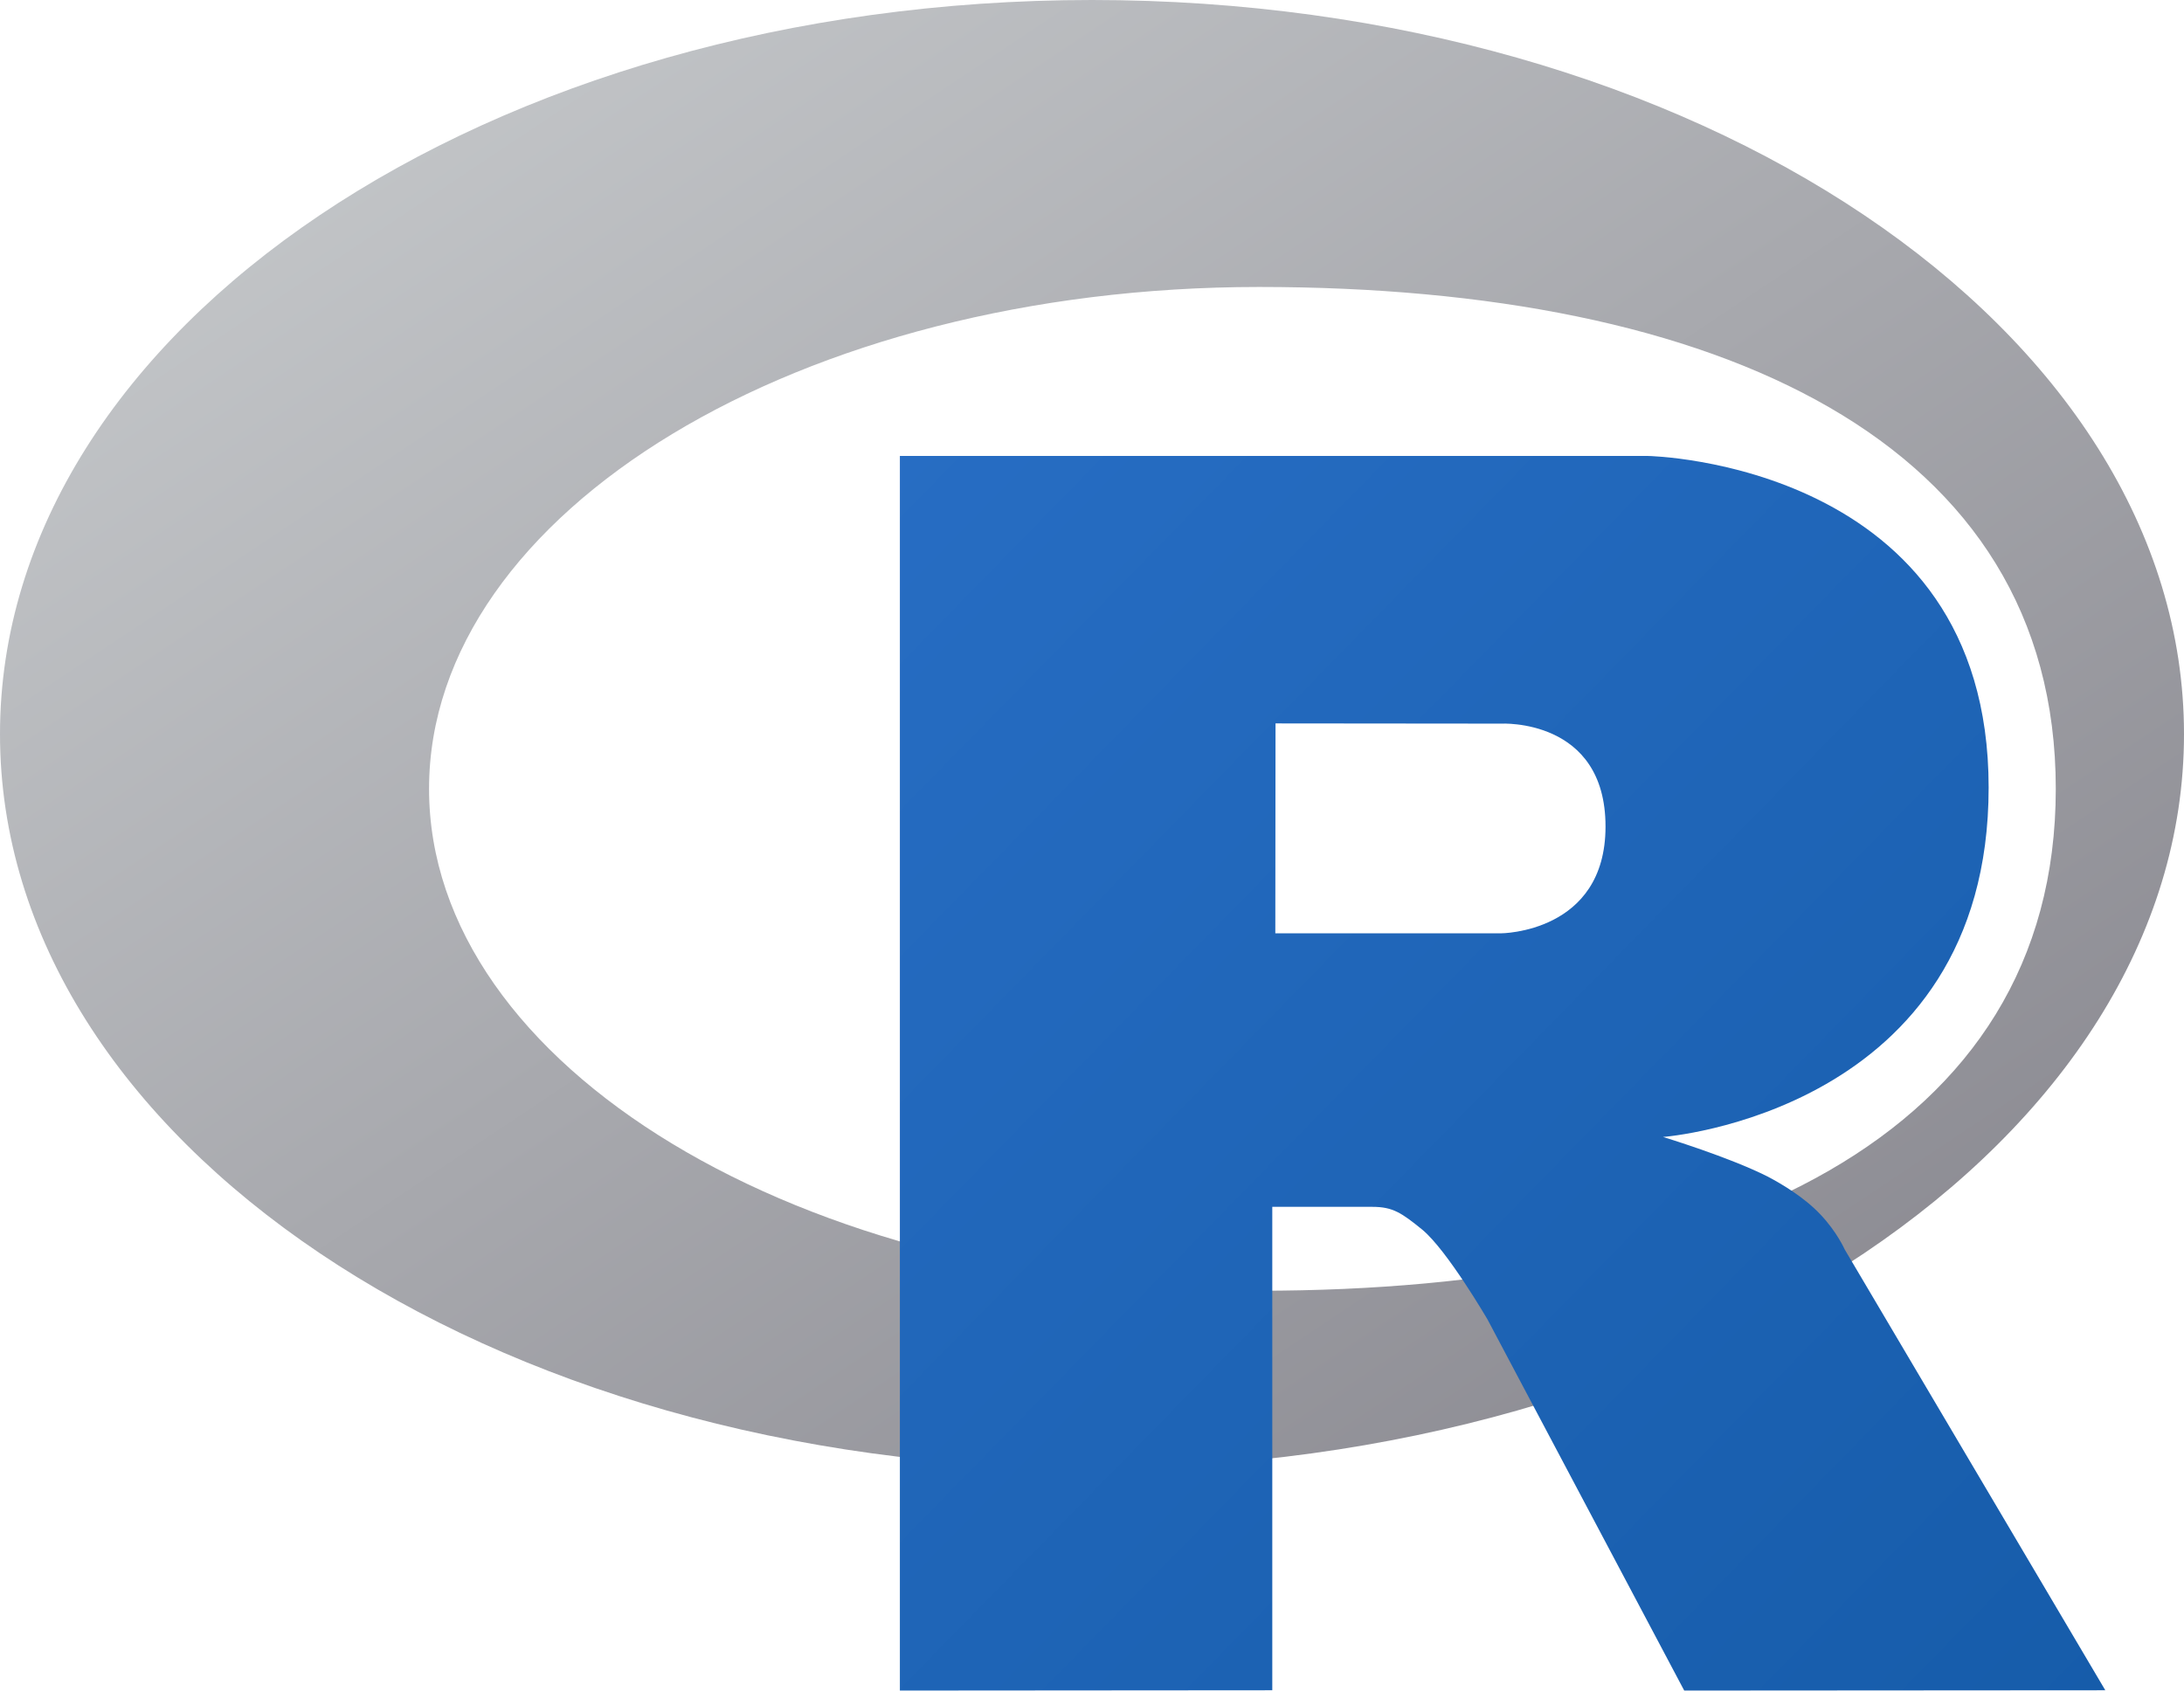
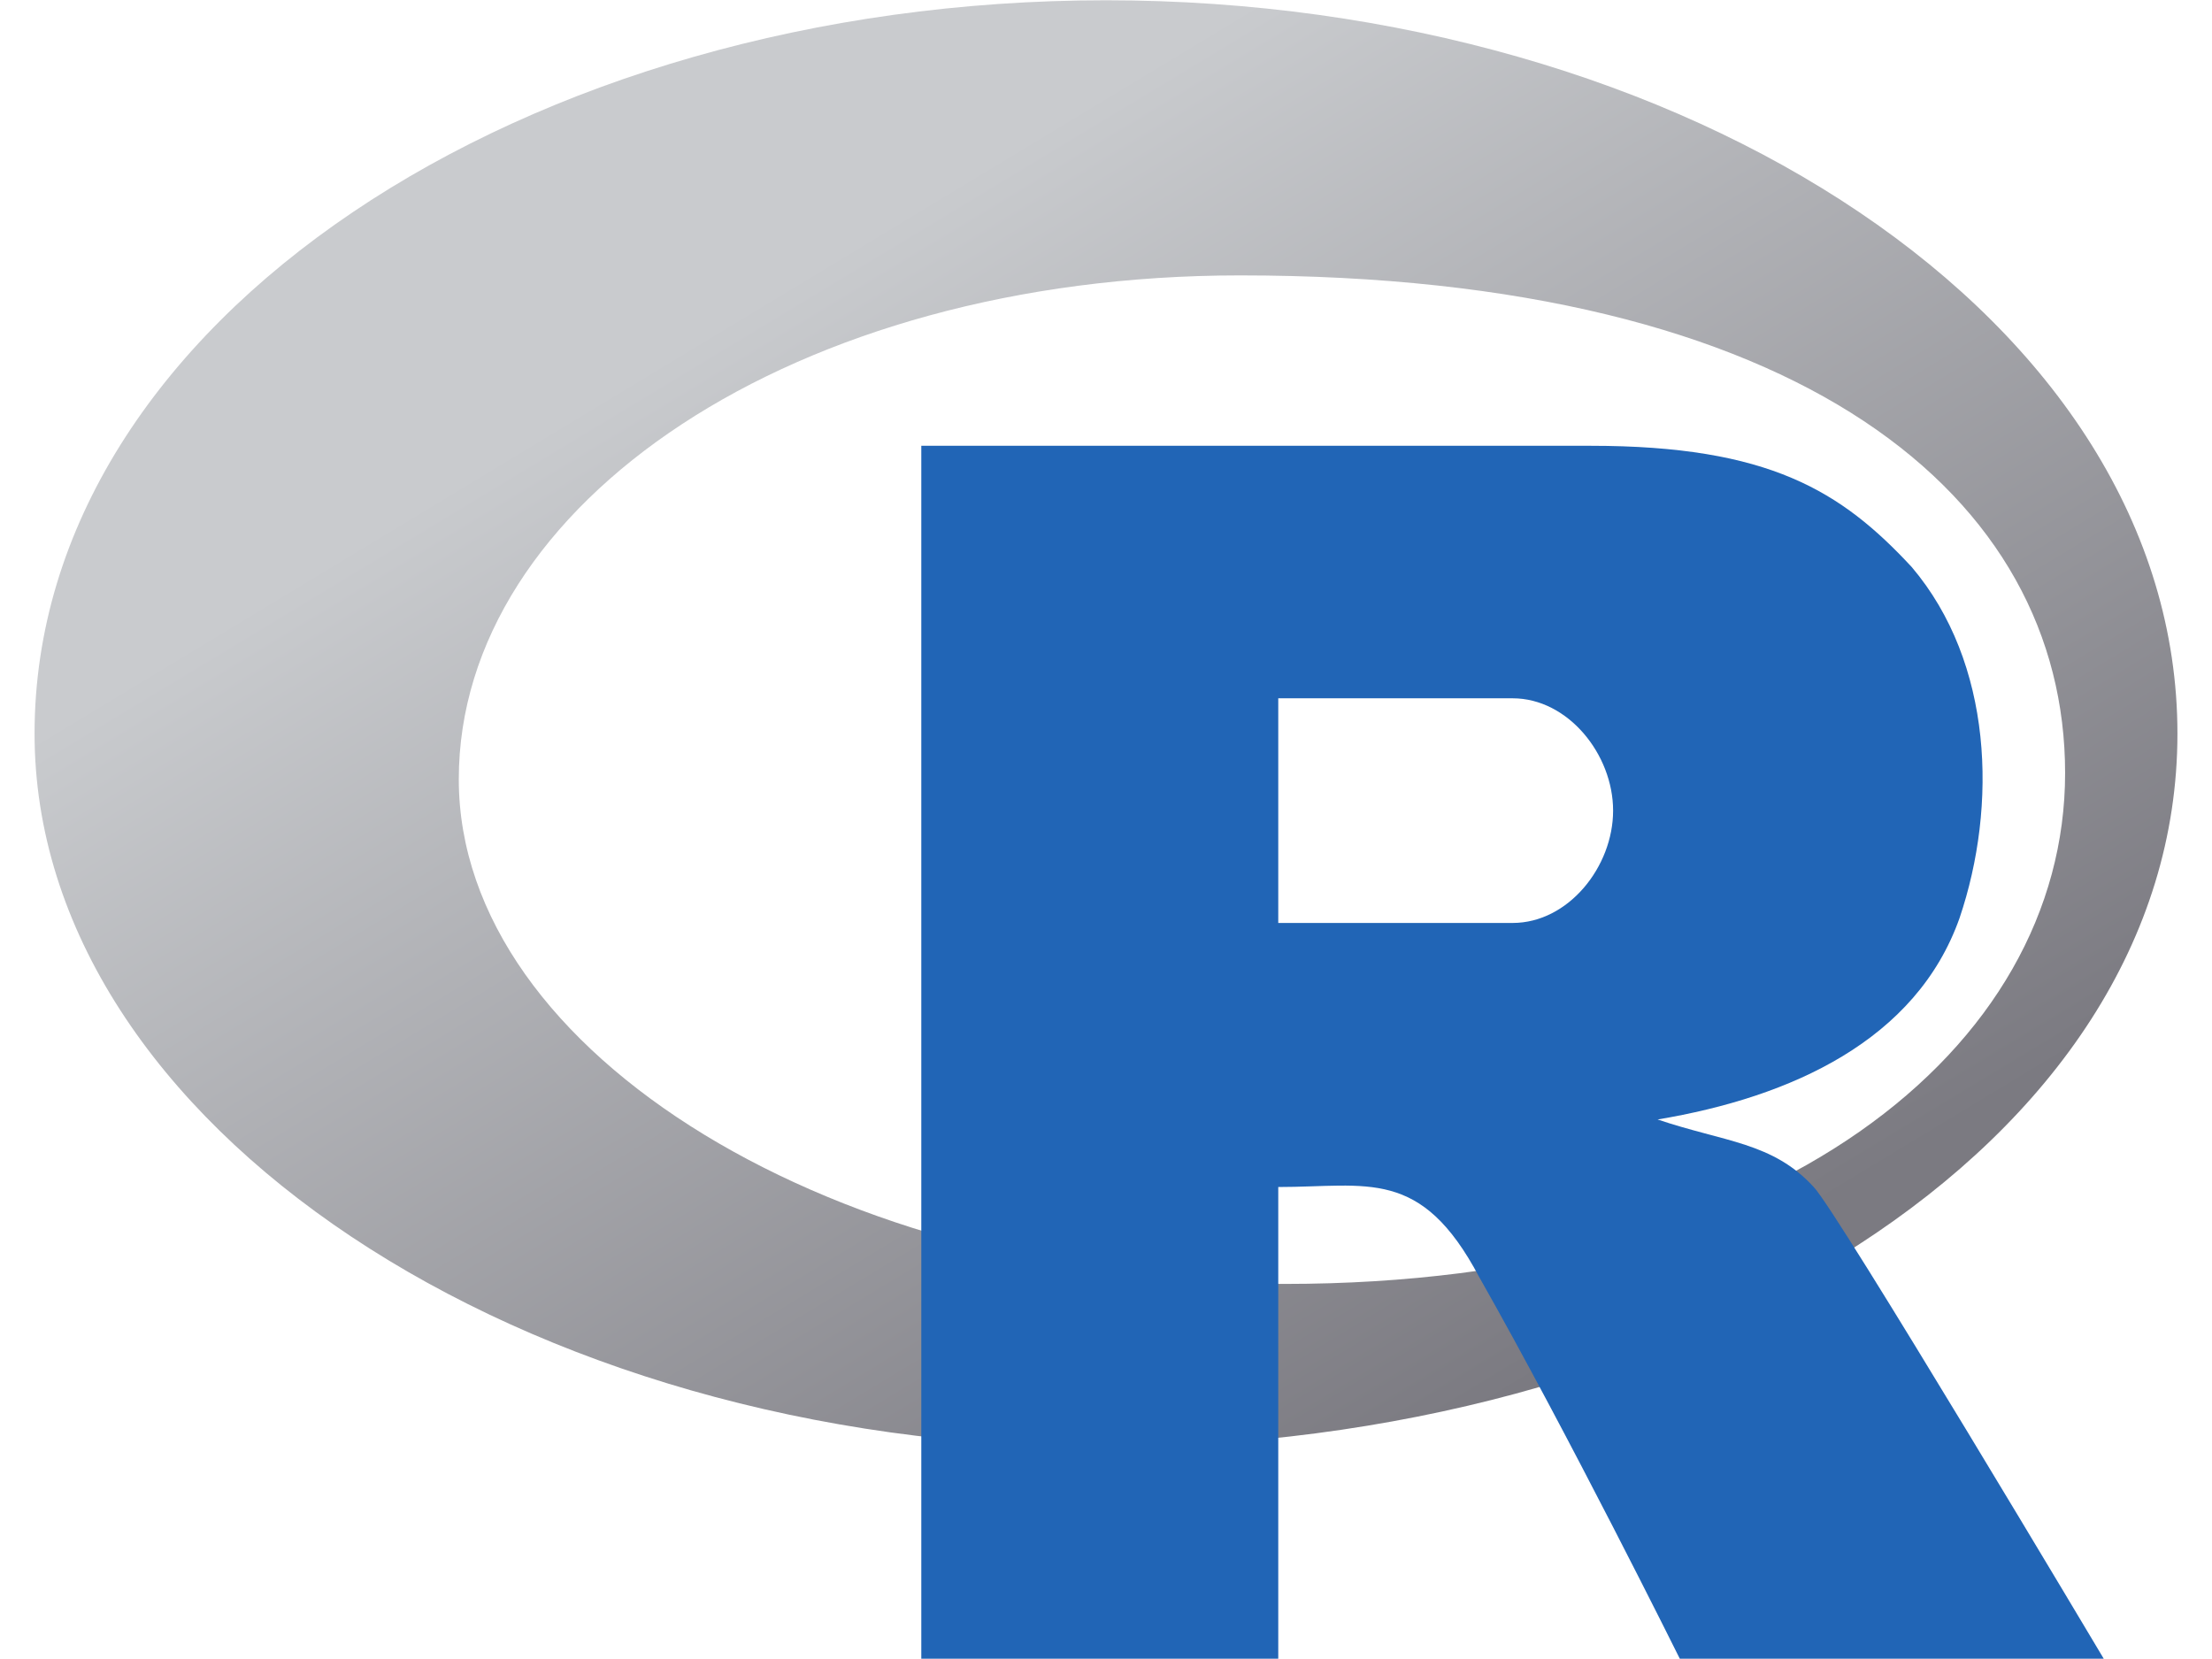
- <svg xmlns="http://www.w3.org/2000/svg" width="31px" height="24px" viewBox="0 0 31 24" version="1.1">
+ <svg xmlns="http://www.w3.org/2000/svg" width="32px" height="24px" viewBox="0 0 31 24" version="1.1">
  <defs>
-     <linearGradient id="linear0" gradientUnits="userSpaceOnUse" x1="0" y1="0" x2="1" y2="1" gradientTransform="matrix(31,0,0,20.84375,0,0)">
-       <stop offset="0" style="stop-color:rgb(79.608%,80.784%,81.569%);stop-opacity:1;" />
-       <stop offset="1" style="stop-color:rgb(51.765%,51.373%,54.51%);stop-opacity:1;" />
-     </linearGradient>
-     <linearGradient id="linear1" gradientUnits="userSpaceOnUse" x1="0" y1="0" x2="1" y2="1" gradientTransform="matrix(17.10938,0,0,17.52734,12.77344,6.472656)">
-       <stop offset="0" style="stop-color:rgb(15.294%,42.745%,76.471%);stop-opacity:1;" />
-       <stop offset="1" style="stop-color:rgb(8.627%,36.078%,66.667%);stop-opacity:1;" />
+     <linearGradient id="linear0" gradientUnits="userSpaceOnUse" x1="0.38" y1="0.17" x2="0.911" y2="0.763" gradientTransform="matrix(31,0,0,20.92969,0,0.00390625)">
+       <stop offset="0" style="stop-color:rgb(78.824%,79.608%,80.784%);stop-opacity:1;" />
+       <stop offset="1" style="stop-color:rgb(48.235%,47.843%,50.588%);stop-opacity:1;" />
    </linearGradient>
  </defs>
  <g id="surface1">
-     <path style=" stroke:none;fill-rule:evenodd;fill:url(#linear0);" d="M 15.5 20.844 C 6.941 20.844 0 16.18 0 10.422 C 0 4.668 6.941 0 15.5 0 C 24.059 0 31 4.668 31 10.422 C 31 16.18 24.059 20.844 15.5 20.844 Z M 17.871 4.074 C 11.367 4.074 6.09 7.266 6.09 11.199 C 6.09 15.133 11.367 18.324 17.871 18.324 C 24.379 18.324 29.18 16.145 29.18 11.199 C 29.18 6.258 24.379 4.074 17.871 4.074 Z M 17.871 4.074 " />
-     <path style=" stroke:none;fill-rule:evenodd;fill:url(#linear1);" d="M 23.605 16.141 C 23.605 16.141 24.543 16.426 25.09 16.703 C 25.277 16.801 25.605 16.992 25.84 17.242 C 26.074 17.488 26.184 17.738 26.184 17.738 L 29.883 23.996 L 23.906 24 L 21.113 18.73 C 21.113 18.73 20.539 17.746 20.188 17.457 C 19.895 17.219 19.77 17.133 19.48 17.133 C 19.277 17.133 18.059 17.133 18.059 17.133 L 18.059 23.996 L 12.773 24 L 12.773 6.473 L 23.391 6.473 C 23.391 6.473 28.227 6.559 28.227 11.18 C 28.227 15.797 23.605 16.141 23.605 16.141 Z M 21.305 10.273 L 18.105 10.27 L 18.102 13.25 L 21.305 13.25 C 21.305 13.25 22.789 13.246 22.789 11.734 C 22.789 10.191 21.305 10.273 21.305 10.273 Z M 21.305 10.273 " />
+     <path style=" stroke:none;fill-rule:nonzero;fill:url(#linear0);" d="M 18.082 18.574 C 11.625 18.574 6.137 15.25 6.137 11.273 C 6.137 7.293 10.98 3.984 17.438 3.984 C 25.594 3.984 29.375 7.207 29.375 11.184 C 29.375 15.164 25.207 18.574 18.082 18.574 M 15.5 0.004 C 7.105 0.004 0 4.645 0 10.613 C 0 16.254 7.062 20.934 15.457 20.934 C 23.852 20.934 31 16.586 31 10.613 C 31 4.645 23.895 0.004 15.5 0.004 " />
+     <path style=" stroke:none;fill-rule:nonzero;fill:rgb(12.941%,39.608%,71.373%);fill-opacity:1;" d="M 12.828 6.449 L 12.828 23.996 L 17.992 23.996 L 17.992 17.172 C 19.285 17.172 20.055 16.883 20.898 18.473 C 22.188 20.746 23.801 23.996 23.801 23.996 L 29.934 23.996 C 29.934 23.996 26.062 17.496 25.738 17.172 C 25.145 16.523 24.449 16.523 23.48 16.195 C 25.418 15.871 27.223 15.047 27.848 13.281 C 28.398 11.656 28.332 9.59 27.156 8.203 C 26.137 7.105 25.094 6.449 22.512 6.449 Z M 17.992 10.102 L 21.383 10.102 C 22.184 10.102 22.836 10.914 22.836 11.727 C 22.836 12.539 22.188 13.352 21.383 13.352 L 17.992 13.352 Z M 17.992 10.102 " />
  </g>
</svg>
